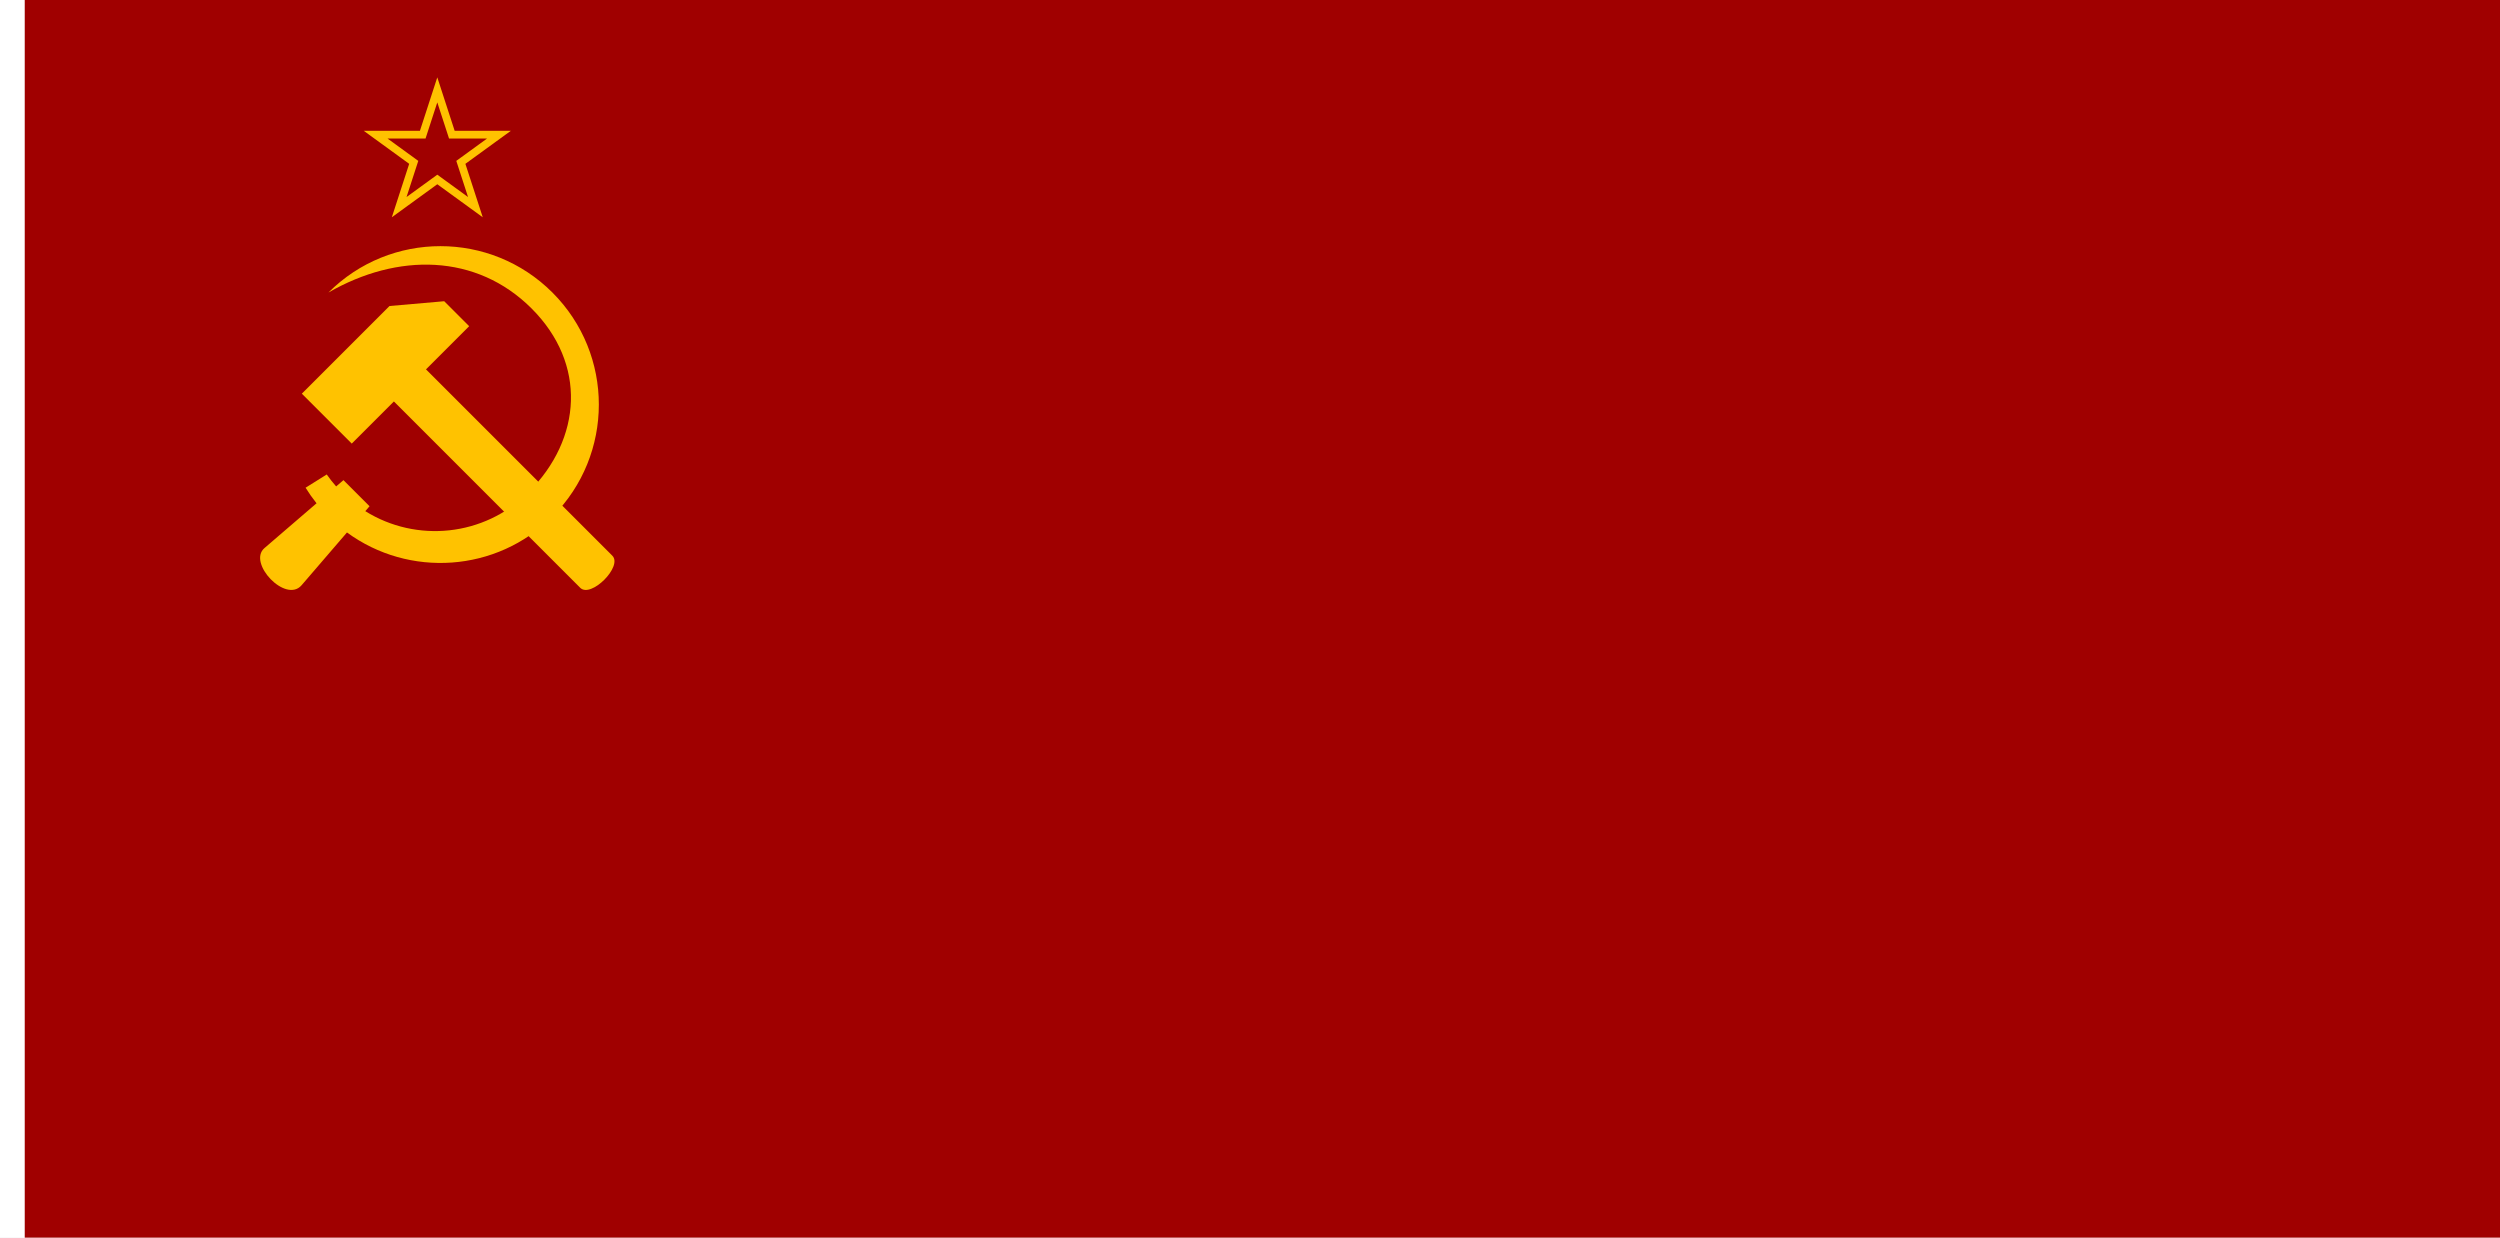
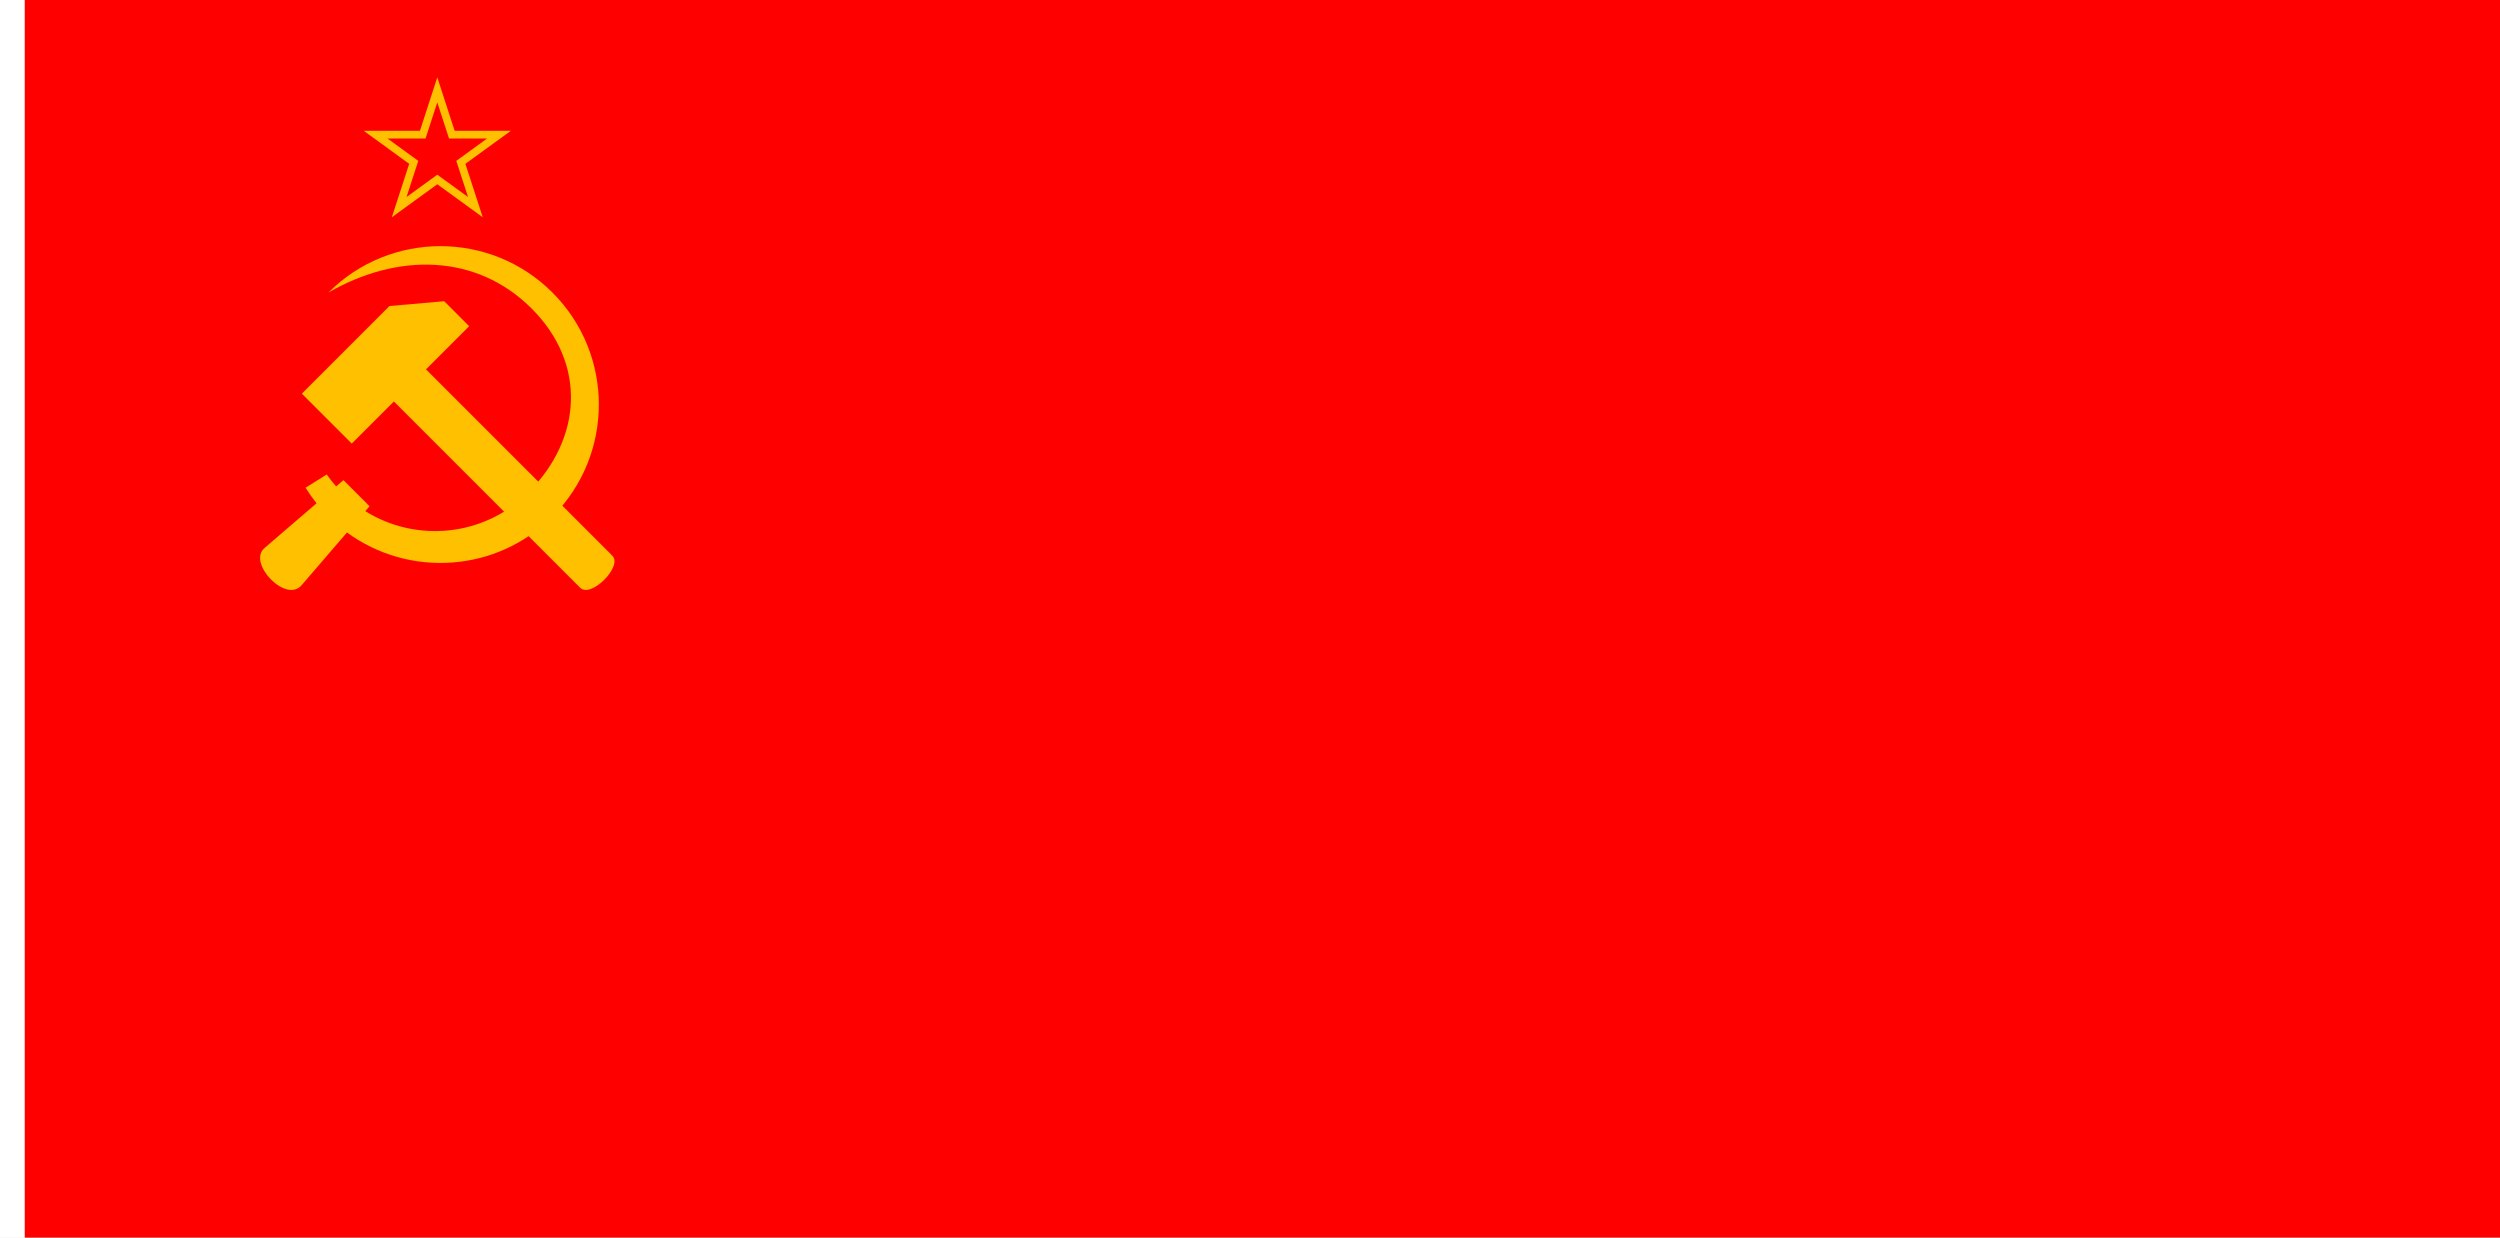
<svg xmlns="http://www.w3.org/2000/svg" width="3636" height="1800" viewBox="0 0 962.025 476.25" version="1.1" id="svg8">
  <defs id="defs2" />
  <g id="layer1" transform="translate(112.3345,-299.2679)">
    <path style="fill:#ffffff;fill-opacity:1;stroke:none;stroke-width:0.512px;stroke-linecap:butt;stroke-linejoin:miter;stroke-opacity:1" d="m -102.81,299.268 h -9.525 v 476.25 h 9.525 z" id="path1079" />
-     <path id="path822" d="m 849.69,775.518 h -952.5 v -476.25 h 952.5 z" style="fill:#a00000;fill-opacity:1;stroke:none;stroke-width:1.547px;stroke-linecap:butt;stroke-linejoin:miter;stroke-opacity:1" />
-     <path id="path830" d="m 55.94,329.033 -6.683,20.568 H 27.632 L 45.127,362.312 38.445,382.88 55.94,370.169 73.436,382.88 66.753,362.312 84.249,349.601 H 62.623 Z m -4.521,23.545 4.521,-13.912 4.52,13.912 h 14.627 l -11.834,8.598 4.521,13.912 -11.834,-8.598 -11.836,8.598 4.521,-13.912 -11.834,-8.598 z" style="color:#000000;font-style:normal;font-variant:normal;font-weight:normal;font-stretch:normal;font-size:medium;line-height:normal;font-family:sans-serif;font-variant-ligatures:normal;font-variant-position:normal;font-variant-caps:normal;font-variant-numeric:normal;font-variant-alternates:normal;font-feature-settings:normal;text-indent:0;text-align:start;text-decoration:none;text-decoration-line:none;text-decoration-style:solid;text-decoration-color:#000000;letter-spacing:normal;word-spacing:normal;text-transform:none;writing-mode:lr-tb;direction:ltr;text-orientation:mixed;dominant-baseline:auto;baseline-shift:baseline;text-anchor:start;white-space:normal;shape-padding:0;clip-rule:nonzero;display:inline;overflow:visible;visibility:visible;opacity:1;isolation:auto;mix-blend-mode:normal;color-interpolation:sRGB;color-interpolation-filters:linearRGB;solid-color:#000000;solid-opacity:1;vector-effect:none;fill:#ffc200;fill-opacity:1;fill-rule:evenodd;stroke:none;stroke-width:0.265;stroke-linecap:round;stroke-linejoin:round;stroke-miterlimit:4;stroke-dasharray:none;stroke-dashoffset:0;stroke-opacity:1;color-rendering:auto;image-rendering:auto;shape-rendering:auto;text-rendering:auto;enable-background:accumulate" />
+     <path id="path822" d="m 849.69,775.518 h -952.5 v -476.25 h 952.5 z" style="fill:#ff0000;fill-opacity:1;stroke:none;stroke-width:1.547px;stroke-linecap:butt;stroke-linejoin:miter;stroke-opacity:1" />
+     <path id="path830" d="m 55.94,329.033 -6.683,20.568 H 27.632 L 45.127,362.312 38.445,382.88 55.94,370.169 73.436,382.88 66.753,362.312 84.249,349.601 H 62.623 Z m -4.521,23.545 4.521,-13.912 4.52,13.912 h 14.627 l -11.834,8.598 4.521,13.912 -11.834,-8.598 -11.836,8.598 4.521,-13.912 -11.834,-8.598 z" style="color:#000000;font-style:normal;font-variant:normal;font-weight:normal;font-stretch:normal;font-size:medium;line-height:normal;font-family:sans-serif;font-variant-ligatures:normal;font-variant-position:normal;font-variant-caps:normal;font-variant-numeric:normal;font-variant-alternates:normal;font-feature-settings:normal;text-indent:0;text-align:start;text-decoration:none;text-decoration-line:none;text-decoration-style:solid;text-decoration-color:#000000;letter-spacing:normal;word-spacing:normal;text-transform:none;writing-mode:lr-tb;direction:ltr;text-orientation:mixed;dominant-baseline:auto;baseline-shift:baseline;text-anchor:start;white-space:normal;shape-padding:0;clip-rule:nonzero;display:inline;overflow:visible;visibility:visible;opacity:1;isolation:auto;mix-blend-mode:normal;color-interpolation:sRGB;color-interpolation-filters:linearRGB;solid-color:#000000;solid-opacity:1;vector-effect:none;fill:#ffc000;fill-opacity:1;fill-rule:evenodd;stroke:none;stroke-width:0.265;stroke-linecap:round;stroke-linejoin:round;stroke-miterlimit:4;stroke-dasharray:none;stroke-dashoffset:0;stroke-opacity:1;color-rendering:auto;image-rendering:auto;shape-rendering:auto;text-rendering:auto;enable-background:accumulate" />
    <g id="g865" transform="matrix(1.136757,0,0,1.136757,-1.813362,-50.76637)">
-       <path style="opacity:1;fill:#ffc200;fill-opacity:1;fill-rule:evenodd;stroke:none;stroke-width:0.3;stroke-linecap:round;stroke-linejoin:round;stroke-miterlimit:4;stroke-dasharray:none;stroke-dashoffset:0;stroke-opacity:1" d="m 110.055,496.034 c 3.622,3.622 -7.243,14.486 -10.865,10.865 L 36.115,443.823 21.849,458.089 4.95,441.191 34.629,411.513 l 18.518,-1.619 8.449,8.449 -14.616,14.616 z" id="path820" />
-       <path style="opacity:1;fill:#ffc200;fill-opacity:1;fill-rule:evenodd;stroke:none;stroke-width:0.22;stroke-linecap:round;stroke-linejoin:round;stroke-miterlimit:4;stroke-dasharray:none;stroke-dashoffset:0;stroke-opacity:1" d="m 82.737,412.361 c -18.687,-18.687 -45.437,-18.883 -68.783,-5.405 20.941,-20.941 54.892,-20.941 75.833,2e-5 20.941,20.941 20.941,54.892 2e-5,75.833 -18.958,18.958 -48.578,20.752 -69.556,5.384 L 4.867,506.036 C -0.505,512.282 -13.523,498.465 -7.707,493.462 L 9.933,478.291 c -1.355,-1.697 -2.596,-3.456 -3.715,-5.268 l 7.168,-4.484 c 0.971,1.394 2.033,2.745 3.182,4.045 l 2.472,-2.126 8.833,8.833 -1.434,1.667 c 17.232,10.759 40.207,8.649 55.186,-6.33 18.273,-18.273 19.799,-43.579 1.113,-62.266 z" id="path859" />
+       <path style="opacity:1;fill:#ffc000;fill-opacity:1;fill-rule:evenodd;stroke:none;stroke-width:0.3;stroke-linecap:round;stroke-linejoin:round;stroke-miterlimit:4;stroke-dasharray:none;stroke-dashoffset:0;stroke-opacity:1" d="m 110.055,496.034 c 3.622,3.622 -7.243,14.486 -10.865,10.865 L 36.115,443.823 21.849,458.089 4.95,441.191 34.629,411.513 l 18.518,-1.619 8.449,8.449 -14.616,14.616 z" id="path820" />
+       <path style="opacity:1;fill:#ffc000;fill-opacity:1;fill-rule:evenodd;stroke:none;stroke-width:0.22;stroke-linecap:round;stroke-linejoin:round;stroke-miterlimit:4;stroke-dasharray:none;stroke-dashoffset:0;stroke-opacity:1" d="m 82.737,412.361 c -18.687,-18.687 -45.437,-18.883 -68.783,-5.405 20.941,-20.941 54.892,-20.941 75.833,2e-5 20.941,20.941 20.941,54.892 2e-5,75.833 -18.958,18.958 -48.578,20.752 -69.556,5.384 L 4.867,506.036 C -0.505,512.282 -13.523,498.465 -7.707,493.462 L 9.933,478.291 c -1.355,-1.697 -2.596,-3.456 -3.715,-5.268 l 7.168,-4.484 c 0.971,1.394 2.033,2.745 3.182,4.045 l 2.472,-2.126 8.833,8.833 -1.434,1.667 c 17.232,10.759 40.207,8.649 55.186,-6.33 18.273,-18.273 19.799,-43.579 1.113,-62.266 z" id="path859" />
    </g>
  </g>
</svg>
